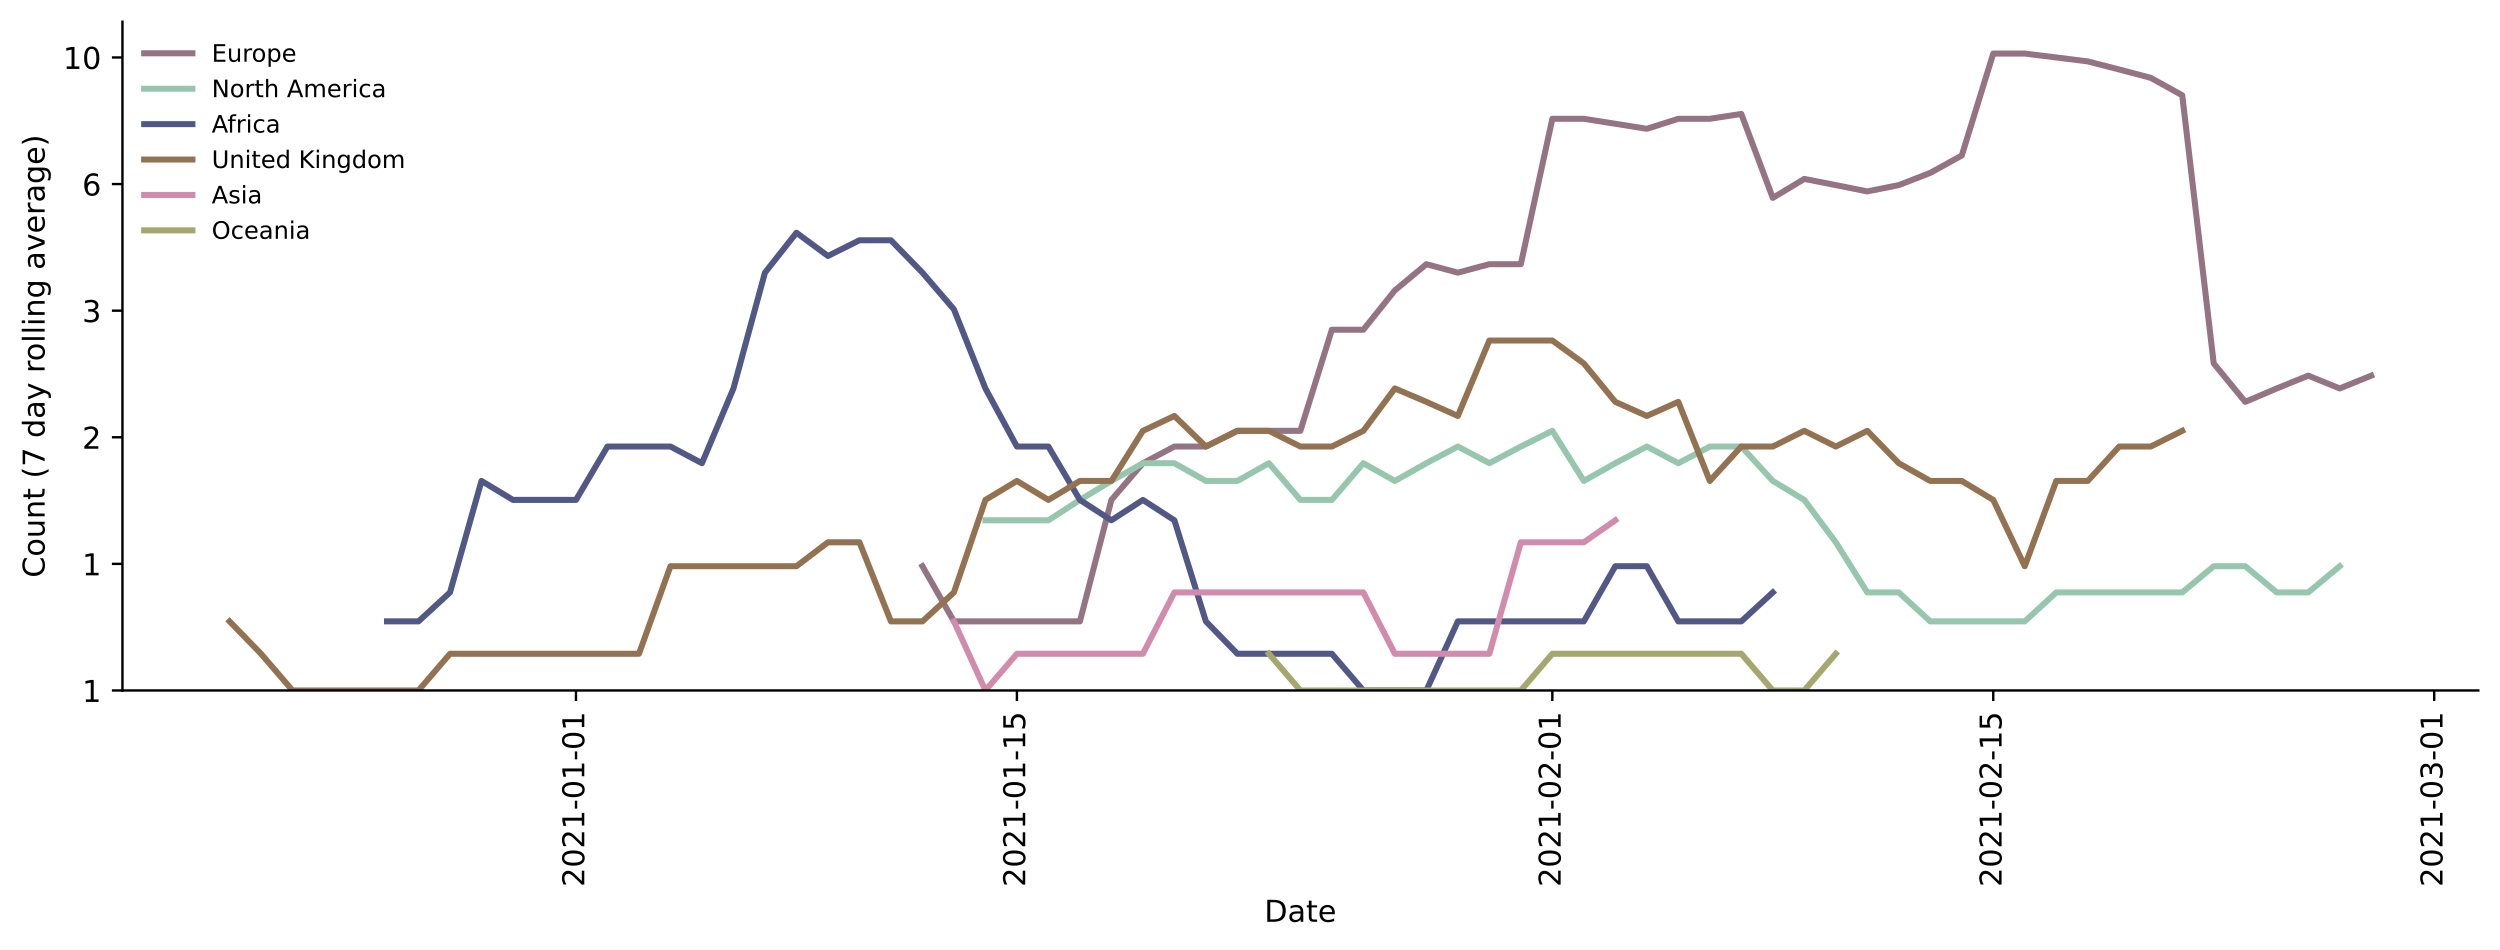
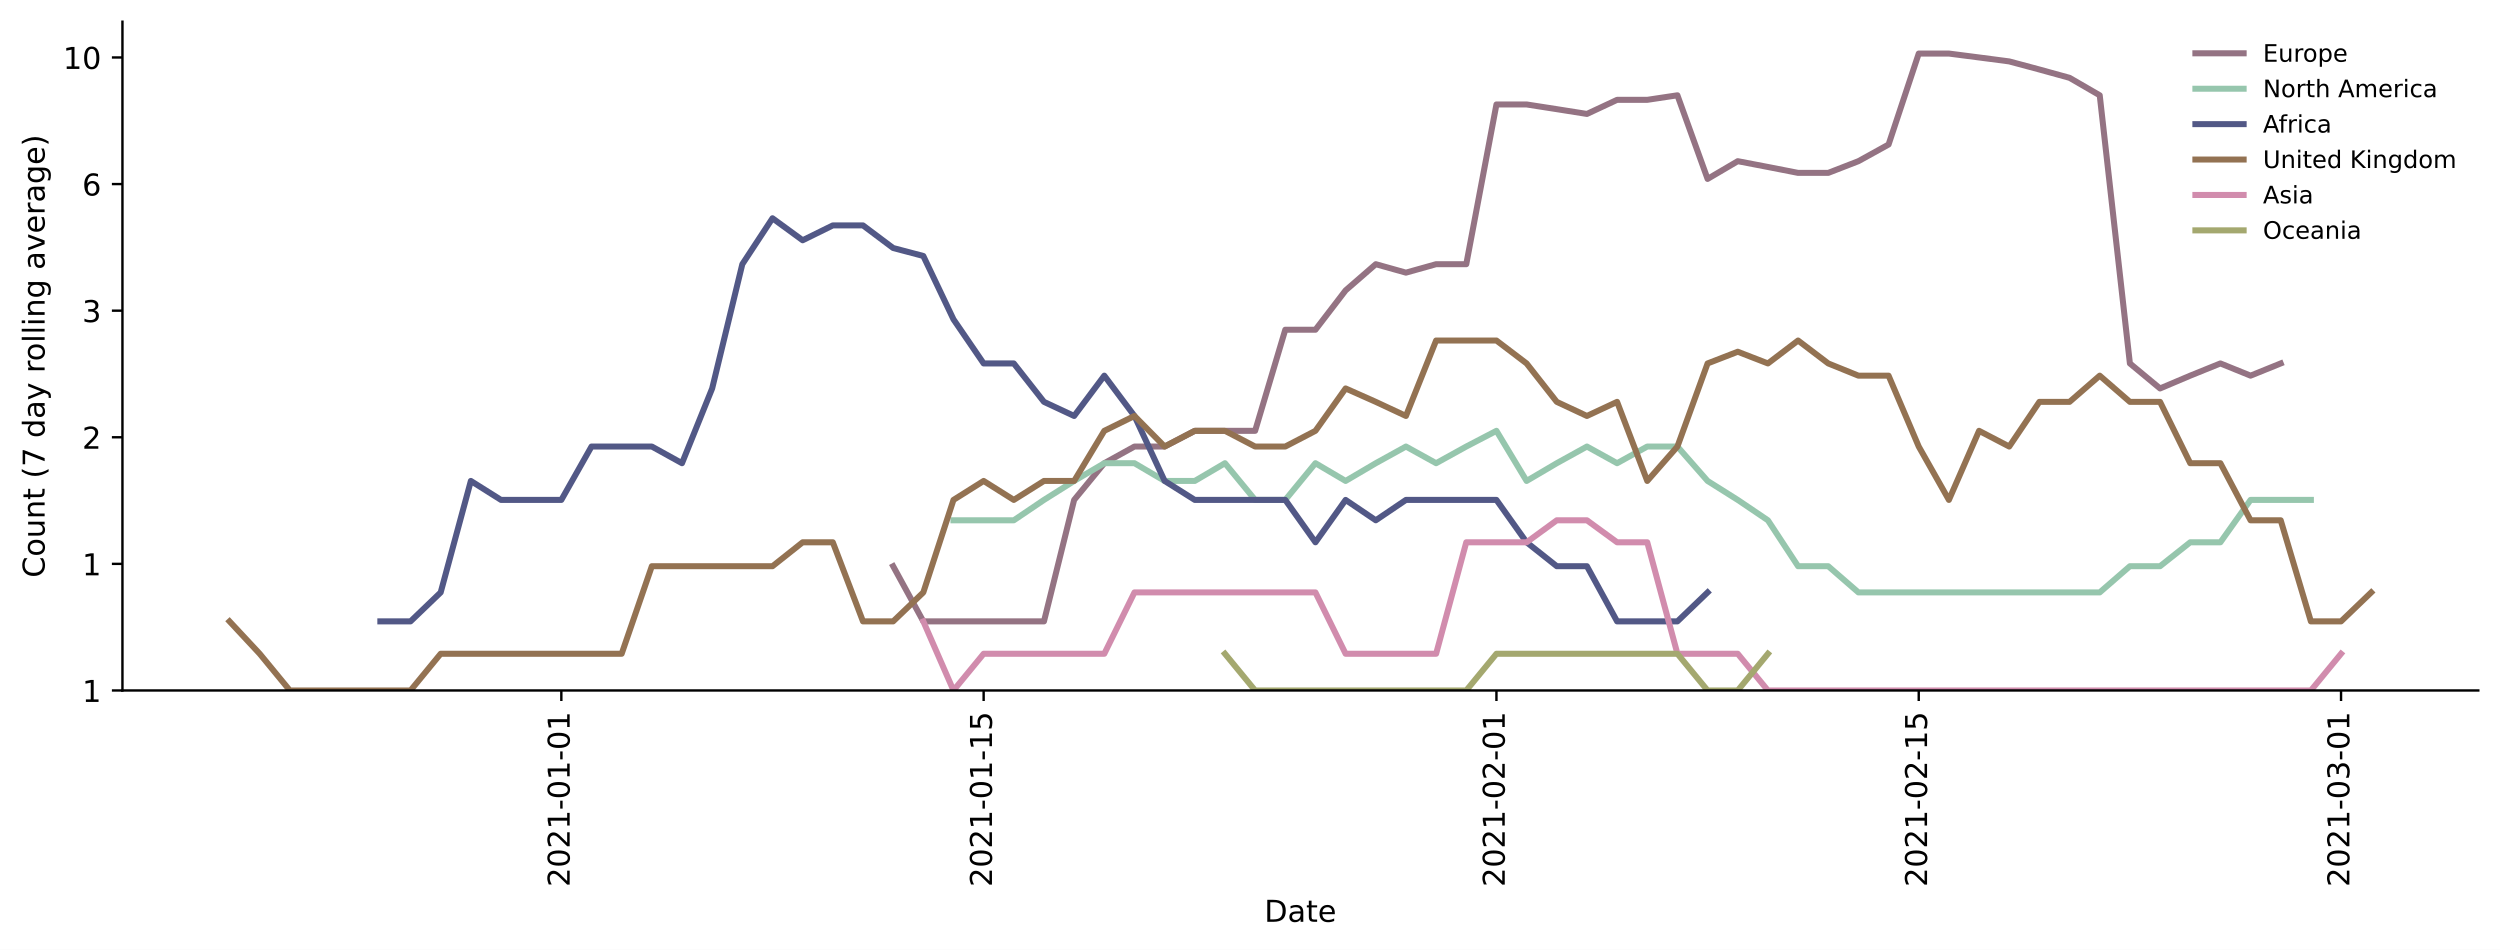
<svg xmlns="http://www.w3.org/2000/svg" xmlns:xlink="http://www.w3.org/1999/xlink" height="314.954pt" version="1.1" viewBox="0 0 829.003 314.954" width="829.003pt">
  <defs>
    <style type="text/css">*{stroke-linecap:butt;stroke-linejoin:round;}</style>
  </defs>
  <g id="figure_1">
    <g id="patch_1">
      <path d="M 0 314.954  L 829.003 314.954  L 829.003 0  L 0 0  z " style="fill:#ffffff;" />
    </g>
    <g id="axes_1">
      <g id="patch_2">
        <path d="M 40.603 228.96  L 821.803 228.96  L 821.803 7.2  L 40.603 7.2  z " style="fill:#ffffff;" />
      </g>
      <g id="matplotlib.axis_1">
        <g id="xtick_1">
          <g id="line2d_1">
            <defs>
-               <path d="M 0 0  L 0 3.5  " id="m8bdcfb100c" style="stroke:#000000;stroke-width:0.8;" />
-             </defs>
-             <g>
-               <use style="stroke:#000000;stroke-width:0.8;" x="190.995" xlink:href="#m8bdcfb100c" y="228.96" />
+               <path d="M 0 0  L 0 3.5  " id="ma91d621250" style="stroke:#000000;stroke-width:0.8;" />
+             </defs>
+             <g>
+               <use style="stroke:#000000;stroke-width:0.8;" x="186.14" xlink:href="#ma91d621250" y="228.96" />
            </g>
          </g>
          <g id="text_1">
-             <g transform="translate(193.7539 294.0756)rotate(-90)scale(0.1 -0.1)">
+             <g transform="translate(188.8998 294.0756)rotate(-90)scale(0.1 -0.1)">
              <defs>
                <path d="M 19.188 8.297  L 53.609 8.297  L 53.609 0  L 7.328 0  L 7.328 8.297  Q 12.938 14.109 22.625 23.891  Q 32.328 33.688 34.812 36.531  Q 39.547 41.844 41.422 45.531  Q 43.312 49.219 43.312 52.781  Q 43.312 58.594 39.234 62.25  Q 35.156 65.922 28.609 65.922  Q 23.969 65.922 18.812 64.312  Q 13.672 62.703 7.812 59.422  L 7.812 69.391  Q 13.766 71.781 18.938 73  Q 24.125 74.219 28.422 74.219  Q 39.75 74.219 46.484 68.547  Q 53.219 62.891 53.219 53.422  Q 53.219 48.922 51.531 44.891  Q 49.859 40.875 45.406 35.406  Q 44.188 33.984 37.641 27.219  Q 31.109 20.453 19.188 8.297  z " id="DejaVuSans-50" />
                <path d="M 31.781 66.406  Q 24.172 66.406 20.328 58.906  Q 16.5 51.422 16.5 36.375  Q 16.5 21.391 20.328 13.891  Q 24.172 6.391 31.781 6.391  Q 39.453 6.391 43.281 13.891  Q 47.125 21.391 47.125 36.375  Q 47.125 51.422 43.281 58.906  Q 39.453 66.406 31.781 66.406  z M 31.781 74.219  Q 44.047 74.219 50.516 64.516  Q 56.984 54.828 56.984 36.375  Q 56.984 17.969 50.516 8.266  Q 44.047 -1.422 31.781 -1.422  Q 19.531 -1.422 13.062 8.266  Q 6.594 17.969 6.594 36.375  Q 6.594 54.828 13.062 64.516  Q 19.531 74.219 31.781 74.219  z " id="DejaVuSans-48" />
                <path d="M 12.406 8.297  L 28.516 8.297  L 28.516 63.922  L 10.984 60.406  L 10.984 69.391  L 28.422 72.906  L 38.281 72.906  L 38.281 8.297  L 54.391 8.297  L 54.391 0  L 12.406 0  z " id="DejaVuSans-49" />
                <path d="M 4.891 31.391  L 31.203 31.391  L 31.203 23.391  L 4.891 23.391  z " id="DejaVuSans-45" />
              </defs>
              <use xlink:href="#DejaVuSans-50" />
              <use x="63.623" xlink:href="#DejaVuSans-48" />
              <use x="127.246" xlink:href="#DejaVuSans-50" />
              <use x="190.869" xlink:href="#DejaVuSans-49" />
              <use x="254.492" xlink:href="#DejaVuSans-45" />
              <use x="290.576" xlink:href="#DejaVuSans-48" />
              <use x="354.199" xlink:href="#DejaVuSans-49" />
              <use x="417.822" xlink:href="#DejaVuSans-45" />
              <use x="453.906" xlink:href="#DejaVuSans-48" />
              <use x="517.529" xlink:href="#DejaVuSans-49" />
            </g>
          </g>
        </g>
        <g id="xtick_2">
          <g id="line2d_2">
            <g>
-               <use style="stroke:#000000;stroke-width:0.8;" x="337.208" xlink:href="#m8bdcfb100c" y="228.96" />
+               <use style="stroke:#000000;stroke-width:0.8;" x="326.176" xlink:href="#ma91d621250" y="228.96" />
            </g>
          </g>
          <g id="text_2">
-             <g transform="translate(339.9678 294.0756)rotate(-90)scale(0.1 -0.1)">
+             <g transform="translate(328.9356 294.0756)rotate(-90)scale(0.1 -0.1)">
              <defs>
                <path d="M 10.797 72.906  L 49.516 72.906  L 49.516 64.594  L 19.828 64.594  L 19.828 46.734  Q 21.969 47.469 24.109 47.828  Q 26.266 48.188 28.422 48.188  Q 40.625 48.188 47.75 41.5  Q 54.891 34.812 54.891 23.391  Q 54.891 11.625 47.562 5.094  Q 40.234 -1.422 26.906 -1.422  Q 22.312 -1.422 17.547 -0.641  Q 12.797 0.141 7.719 1.703  L 7.719 11.625  Q 12.109 9.234 16.797 8.062  Q 21.484 6.891 26.703 6.891  Q 35.156 6.891 40.078 11.328  Q 45.016 15.766 45.016 23.391  Q 45.016 31 40.078 35.438  Q 35.156 39.891 26.703 39.891  Q 22.75 39.891 18.812 39.016  Q 14.891 38.141 10.797 36.281  z " id="DejaVuSans-53" />
              </defs>
              <use xlink:href="#DejaVuSans-50" />
              <use x="63.623" xlink:href="#DejaVuSans-48" />
              <use x="127.246" xlink:href="#DejaVuSans-50" />
              <use x="190.869" xlink:href="#DejaVuSans-49" />
              <use x="254.492" xlink:href="#DejaVuSans-45" />
              <use x="290.576" xlink:href="#DejaVuSans-48" />
              <use x="354.199" xlink:href="#DejaVuSans-49" />
              <use x="417.822" xlink:href="#DejaVuSans-45" />
              <use x="453.906" xlink:href="#DejaVuSans-49" />
              <use x="517.529" xlink:href="#DejaVuSans-53" />
            </g>
          </g>
        </g>
        <g id="xtick_3">
          <g id="line2d_3">
            <g>
-               <use style="stroke:#000000;stroke-width:0.8;" x="514.754" xlink:href="#m8bdcfb100c" y="228.96" />
+               <use style="stroke:#000000;stroke-width:0.8;" x="496.22" xlink:href="#ma91d621250" y="228.96" />
            </g>
          </g>
          <g id="text_3">
-             <g transform="translate(517.5133 294.0756)rotate(-90)scale(0.1 -0.1)">
+             <g transform="translate(498.9791 294.0756)rotate(-90)scale(0.1 -0.1)">
              <use xlink:href="#DejaVuSans-50" />
              <use x="63.623" xlink:href="#DejaVuSans-48" />
              <use x="127.246" xlink:href="#DejaVuSans-50" />
              <use x="190.869" xlink:href="#DejaVuSans-49" />
              <use x="254.492" xlink:href="#DejaVuSans-45" />
              <use x="290.576" xlink:href="#DejaVuSans-48" />
              <use x="354.199" xlink:href="#DejaVuSans-50" />
              <use x="417.822" xlink:href="#DejaVuSans-45" />
              <use x="453.906" xlink:href="#DejaVuSans-48" />
              <use x="517.529" xlink:href="#DejaVuSans-49" />
            </g>
          </g>
        </g>
        <g id="xtick_4">
          <g id="line2d_4">
            <g>
-               <use style="stroke:#000000;stroke-width:0.8;" x="660.968" xlink:href="#m8bdcfb100c" y="228.96" />
+               <use style="stroke:#000000;stroke-width:0.8;" x="636.256" xlink:href="#ma91d621250" y="228.96" />
            </g>
          </g>
          <g id="text_4">
-             <g transform="translate(663.7272 294.0756)rotate(-90)scale(0.1 -0.1)">
+             <g transform="translate(639.015 294.0756)rotate(-90)scale(0.1 -0.1)">
              <use xlink:href="#DejaVuSans-50" />
              <use x="63.623" xlink:href="#DejaVuSans-48" />
              <use x="127.246" xlink:href="#DejaVuSans-50" />
              <use x="190.869" xlink:href="#DejaVuSans-49" />
              <use x="254.492" xlink:href="#DejaVuSans-45" />
              <use x="290.576" xlink:href="#DejaVuSans-48" />
              <use x="354.199" xlink:href="#DejaVuSans-50" />
              <use x="417.822" xlink:href="#DejaVuSans-45" />
              <use x="453.906" xlink:href="#DejaVuSans-49" />
              <use x="517.529" xlink:href="#DejaVuSans-53" />
            </g>
          </g>
        </g>
        <g id="xtick_5">
          <g id="line2d_5">
            <g>
-               <use style="stroke:#000000;stroke-width:0.8;" x="807.182" xlink:href="#m8bdcfb100c" y="228.96" />
+               <use style="stroke:#000000;stroke-width:0.8;" x="776.291" xlink:href="#ma91d621250" y="228.96" />
            </g>
          </g>
          <g id="text_5">
-             <g transform="translate(809.9411 294.0756)rotate(-90)scale(0.1 -0.1)">
+             <g transform="translate(779.0508 294.0756)rotate(-90)scale(0.1 -0.1)">
              <defs>
                <path d="M 40.578 39.312  Q 47.656 37.797 51.625 33  Q 55.609 28.219 55.609 21.188  Q 55.609 10.406 48.188 4.484  Q 40.766 -1.422 27.094 -1.422  Q 22.516 -1.422 17.656 -0.516  Q 12.797 0.391 7.625 2.203  L 7.625 11.719  Q 11.719 9.328 16.594 8.109  Q 21.484 6.891 26.812 6.891  Q 36.078 6.891 40.938 10.547  Q 45.797 14.203 45.797 21.188  Q 45.797 27.641 41.281 31.266  Q 36.766 34.906 28.719 34.906  L 20.219 34.906  L 20.219 43.016  L 29.109 43.016  Q 36.375 43.016 40.234 45.922  Q 44.094 48.828 44.094 54.297  Q 44.094 59.906 40.109 62.906  Q 36.141 65.922 28.719 65.922  Q 24.656 65.922 20.016 65.031  Q 15.375 64.156 9.812 62.312  L 9.812 71.094  Q 15.438 72.656 20.344 73.438  Q 25.25 74.219 29.594 74.219  Q 40.828 74.219 47.359 69.109  Q 53.906 64.016 53.906 55.328  Q 53.906 49.266 50.438 45.094  Q 46.969 40.922 40.578 39.312  z " id="DejaVuSans-51" />
              </defs>
              <use xlink:href="#DejaVuSans-50" />
              <use x="63.623" xlink:href="#DejaVuSans-48" />
              <use x="127.246" xlink:href="#DejaVuSans-50" />
              <use x="190.869" xlink:href="#DejaVuSans-49" />
              <use x="254.492" xlink:href="#DejaVuSans-45" />
              <use x="290.576" xlink:href="#DejaVuSans-48" />
              <use x="354.199" xlink:href="#DejaVuSans-51" />
              <use x="417.822" xlink:href="#DejaVuSans-45" />
              <use x="453.906" xlink:href="#DejaVuSans-48" />
              <use x="517.529" xlink:href="#DejaVuSans-49" />
            </g>
          </g>
        </g>
        <g id="text_6">
          <g transform="translate(419.2523 305.6741)scale(0.1 -0.1)">
            <defs>
              <path d="M 19.672 64.797  L 19.672 8.109  L 31.594 8.109  Q 46.688 8.109 53.688 14.938  Q 60.688 21.781 60.688 36.531  Q 60.688 51.172 53.688 57.984  Q 46.688 64.797 31.594 64.797  z M 9.812 72.906  L 30.078 72.906  Q 51.266 72.906 61.172 64.094  Q 71.094 55.281 71.094 36.531  Q 71.094 17.672 61.125 8.828  Q 51.172 0 30.078 0  L 9.812 0  z " id="DejaVuSans-68" />
              <path d="M 34.281 27.484  Q 23.391 27.484 19.188 25  Q 14.984 22.516 14.984 16.5  Q 14.984 11.719 18.141 8.906  Q 21.297 6.109 26.703 6.109  Q 34.188 6.109 38.703 11.406  Q 43.219 16.703 43.219 25.484  L 43.219 27.484  z M 52.203 31.203  L 52.203 0  L 43.219 0  L 43.219 8.297  Q 40.141 3.328 35.547 0.953  Q 30.953 -1.422 24.312 -1.422  Q 15.922 -1.422 10.953 3.297  Q 6 8.016 6 15.922  Q 6 25.141 12.172 29.828  Q 18.359 34.516 30.609 34.516  L 43.219 34.516  L 43.219 35.406  Q 43.219 41.609 39.141 45  Q 35.062 48.391 27.688 48.391  Q 23 48.391 18.547 47.266  Q 14.109 46.141 10.016 43.891  L 10.016 52.203  Q 14.938 54.109 19.578 55.047  Q 24.219 56 28.609 56  Q 40.484 56 46.344 49.844  Q 52.203 43.703 52.203 31.203  z " id="DejaVuSans-97" />
              <path d="M 18.312 70.219  L 18.312 54.688  L 36.812 54.688  L 36.812 47.703  L 18.312 47.703  L 18.312 18.016  Q 18.312 11.328 20.141 9.422  Q 21.969 7.516 27.594 7.516  L 36.812 7.516  L 36.812 0  L 27.594 0  Q 17.188 0 13.234 3.875  Q 9.281 7.766 9.281 18.016  L 9.281 47.703  L 2.688 47.703  L 2.688 54.688  L 9.281 54.688  L 9.281 70.219  z " id="DejaVuSans-116" />
              <path d="M 56.203 29.594  L 56.203 25.203  L 14.891 25.203  Q 15.484 15.922 20.484 11.062  Q 25.484 6.203 34.422 6.203  Q 39.594 6.203 44.453 7.469  Q 49.312 8.734 54.109 11.281  L 54.109 2.781  Q 49.266 0.734 44.188 -0.344  Q 39.109 -1.422 33.891 -1.422  Q 20.797 -1.422 13.156 6.188  Q 5.516 13.812 5.516 26.812  Q 5.516 40.234 12.766 48.109  Q 20.016 56 32.328 56  Q 43.359 56 49.781 48.891  Q 56.203 41.797 56.203 29.594  z M 47.219 32.234  Q 47.125 39.594 43.094 43.984  Q 39.062 48.391 32.422 48.391  Q 24.906 48.391 20.391 44.141  Q 15.875 39.891 15.188 32.172  z " id="DejaVuSans-101" />
            </defs>
            <use xlink:href="#DejaVuSans-68" />
            <use x="77.002" xlink:href="#DejaVuSans-97" />
            <use x="138.281" xlink:href="#DejaVuSans-116" />
            <use x="177.49" xlink:href="#DejaVuSans-101" />
          </g>
        </g>
      </g>
      <g id="matplotlib.axis_2">
        <g id="ytick_1">
          <g id="line2d_6">
            <defs>
-               <path d="M 0 0  L -3.5 0  " id="mcd209e757a" style="stroke:#000000;stroke-width:0.8;" />
-             </defs>
-             <g>
-               <use style="stroke:#000000;stroke-width:0.8;" x="40.603" xlink:href="#mcd209e757a" y="228.96" />
+               <path d="M 0 0  L -3.5 0  " id="m41fba91790" style="stroke:#000000;stroke-width:0.8;" />
+             </defs>
+             <g>
+               <use style="stroke:#000000;stroke-width:0.8;" x="40.603" xlink:href="#m41fba91790" y="228.96" />
            </g>
          </g>
          <g id="text_7">
            <g transform="translate(27.24063 232.7592)scale(0.1 -0.1)">
              <use xlink:href="#DejaVuSans-49" />
            </g>
          </g>
        </g>
        <g id="ytick_2">
          <g id="line2d_7">
            <g>
-               <use style="stroke:#000000;stroke-width:0.8;" x="40.603" xlink:href="#mcd209e757a" y="186.979" />
+               <use style="stroke:#000000;stroke-width:0.8;" x="40.603" xlink:href="#m41fba91790" y="186.979" />
            </g>
          </g>
          <g id="text_8">
            <g transform="translate(27.24063 190.7778)scale(0.1 -0.1)">
              <use xlink:href="#DejaVuSans-49" />
            </g>
          </g>
        </g>
        <g id="ytick_3">
          <g id="line2d_8">
            <g>
-               <use style="stroke:#000000;stroke-width:0.8;" x="40.603" xlink:href="#mcd209e757a" y="144.997" />
+               <use style="stroke:#000000;stroke-width:0.8;" x="40.603" xlink:href="#m41fba91790" y="144.997" />
            </g>
          </g>
          <g id="text_9">
            <g transform="translate(27.24063 148.7965)scale(0.1 -0.1)">
              <use xlink:href="#DejaVuSans-50" />
            </g>
          </g>
        </g>
        <g id="ytick_4">
          <g id="line2d_9">
            <g>
-               <use style="stroke:#000000;stroke-width:0.8;" x="40.603" xlink:href="#mcd209e757a" y="103.016" />
+               <use style="stroke:#000000;stroke-width:0.8;" x="40.603" xlink:href="#m41fba91790" y="103.016" />
            </g>
          </g>
          <g id="text_10">
            <g transform="translate(27.24063 106.8151)scale(0.1 -0.1)">
              <use xlink:href="#DejaVuSans-51" />
            </g>
          </g>
        </g>
        <g id="ytick_5">
          <g id="line2d_10">
            <g>
-               <use style="stroke:#000000;stroke-width:0.8;" x="40.603" xlink:href="#mcd209e757a" y="61.034" />
+               <use style="stroke:#000000;stroke-width:0.8;" x="40.603" xlink:href="#m41fba91790" y="61.034" />
            </g>
          </g>
          <g id="text_11">
            <g transform="translate(27.24063 64.83369)scale(0.1 -0.1)">
              <defs>
                <path d="M 33.016 40.375  Q 26.375 40.375 22.484 35.828  Q 18.609 31.297 18.609 23.391  Q 18.609 15.531 22.484 10.953  Q 26.375 6.391 33.016 6.391  Q 39.656 6.391 43.531 10.953  Q 47.406 15.531 47.406 23.391  Q 47.406 31.297 43.531 35.828  Q 39.656 40.375 33.016 40.375  z M 52.594 71.297  L 52.594 62.312  Q 48.875 64.062 45.094 64.984  Q 41.312 65.922 37.594 65.922  Q 27.828 65.922 22.672 59.328  Q 17.531 52.734 16.797 39.406  Q 19.672 43.656 24.016 45.922  Q 28.375 48.188 33.594 48.188  Q 44.578 48.188 50.953 41.516  Q 57.328 34.859 57.328 23.391  Q 57.328 12.156 50.688 5.359  Q 44.047 -1.422 33.016 -1.422  Q 20.359 -1.422 13.672 8.266  Q 6.984 17.969 6.984 36.375  Q 6.984 53.656 15.188 63.938  Q 23.391 74.219 37.203 74.219  Q 40.922 74.219 44.703 73.484  Q 48.484 72.75 52.594 71.297  z " id="DejaVuSans-54" />
              </defs>
              <use xlink:href="#DejaVuSans-54" />
            </g>
          </g>
        </g>
        <g id="ytick_6">
          <g id="line2d_11">
            <g>
-               <use style="stroke:#000000;stroke-width:0.8;" x="40.603" xlink:href="#mcd209e757a" y="19.053" />
+               <use style="stroke:#000000;stroke-width:0.8;" x="40.603" xlink:href="#m41fba91790" y="19.053" />
            </g>
          </g>
          <g id="text_12">
            <g transform="translate(20.87813 22.85231)scale(0.1 -0.1)">
              <use xlink:href="#DejaVuSans-49" />
              <use x="63.623" xlink:href="#DejaVuSans-48" />
            </g>
          </g>
        </g>
        <g id="text_13">
          <g transform="translate(14.79844 191.548)rotate(-90)scale(0.1 -0.1)">
            <defs>
              <path d="M 64.406 67.281  L 64.406 56.891  Q 59.422 61.531 53.781 63.812  Q 48.141 66.109 41.797 66.109  Q 29.297 66.109 22.656 58.469  Q 16.016 50.828 16.016 36.375  Q 16.016 21.969 22.656 14.328  Q 29.297 6.688 41.797 6.688  Q 48.141 6.688 53.781 8.984  Q 59.422 11.281 64.406 15.922  L 64.406 5.609  Q 59.234 2.094 53.438 0.328  Q 47.656 -1.422 41.219 -1.422  Q 24.656 -1.422 15.125 8.703  Q 5.609 18.844 5.609 36.375  Q 5.609 53.953 15.125 64.078  Q 24.656 74.219 41.219 74.219  Q 47.75 74.219 53.531 72.484  Q 59.328 70.75 64.406 67.281  z " id="DejaVuSans-67" />
              <path d="M 30.609 48.391  Q 23.391 48.391 19.188 42.75  Q 14.984 37.109 14.984 27.297  Q 14.984 17.484 19.156 11.844  Q 23.344 6.203 30.609 6.203  Q 37.797 6.203 41.984 11.859  Q 46.188 17.531 46.188 27.297  Q 46.188 37.016 41.984 42.703  Q 37.797 48.391 30.609 48.391  z M 30.609 56  Q 42.328 56 49.016 48.375  Q 55.719 40.766 55.719 27.297  Q 55.719 13.875 49.016 6.219  Q 42.328 -1.422 30.609 -1.422  Q 18.844 -1.422 12.172 6.219  Q 5.516 13.875 5.516 27.297  Q 5.516 40.766 12.172 48.375  Q 18.844 56 30.609 56  z " id="DejaVuSans-111" />
              <path d="M 8.5 21.578  L 8.5 54.688  L 17.484 54.688  L 17.484 21.922  Q 17.484 14.156 20.5 10.266  Q 23.531 6.391 29.594 6.391  Q 36.859 6.391 41.078 11.031  Q 45.312 15.672 45.312 23.688  L 45.312 54.688  L 54.297 54.688  L 54.297 0  L 45.312 0  L 45.312 8.406  Q 42.047 3.422 37.719 1  Q 33.406 -1.422 27.688 -1.422  Q 18.266 -1.422 13.375 4.438  Q 8.5 10.297 8.5 21.578  z M 31.109 56  z " id="DejaVuSans-117" />
              <path d="M 54.891 33.016  L 54.891 0  L 45.906 0  L 45.906 32.719  Q 45.906 40.484 42.875 44.328  Q 39.844 48.188 33.797 48.188  Q 26.516 48.188 22.312 43.547  Q 18.109 38.922 18.109 30.906  L 18.109 0  L 9.078 0  L 9.078 54.688  L 18.109 54.688  L 18.109 46.188  Q 21.344 51.125 25.703 53.562  Q 30.078 56 35.797 56  Q 45.219 56 50.047 50.172  Q 54.891 44.344 54.891 33.016  z " id="DejaVuSans-110" />
              <path id="DejaVuSans-32" />
              <path d="M 31 75.875  Q 24.469 64.656 21.281 53.656  Q 18.109 42.672 18.109 31.391  Q 18.109 20.125 21.312 9.062  Q 24.516 -2 31 -13.188  L 23.188 -13.188  Q 15.875 -1.703 12.234 9.375  Q 8.594 20.453 8.594 31.391  Q 8.594 42.281 12.203 53.312  Q 15.828 64.359 23.188 75.875  z " id="DejaVuSans-40" />
              <path d="M 8.203 72.906  L 55.078 72.906  L 55.078 68.703  L 28.609 0  L 18.312 0  L 43.219 64.594  L 8.203 64.594  z " id="DejaVuSans-55" />
              <path d="M 45.406 46.391  L 45.406 75.984  L 54.391 75.984  L 54.391 0  L 45.406 0  L 45.406 8.203  Q 42.578 3.328 38.25 0.953  Q 33.938 -1.422 27.875 -1.422  Q 17.969 -1.422 11.734 6.484  Q 5.516 14.406 5.516 27.297  Q 5.516 40.188 11.734 48.094  Q 17.969 56 27.875 56  Q 33.938 56 38.25 53.625  Q 42.578 51.266 45.406 46.391  z M 14.797 27.297  Q 14.797 17.391 18.875 11.75  Q 22.953 6.109 30.078 6.109  Q 37.203 6.109 41.297 11.75  Q 45.406 17.391 45.406 27.297  Q 45.406 37.203 41.297 42.844  Q 37.203 48.484 30.078 48.484  Q 22.953 48.484 18.875 42.844  Q 14.797 37.203 14.797 27.297  z " id="DejaVuSans-100" />
              <path d="M 32.172 -5.078  Q 28.375 -14.844 24.75 -17.812  Q 21.141 -20.797 15.094 -20.797  L 7.906 -20.797  L 7.906 -13.281  L 13.188 -13.281  Q 16.891 -13.281 18.938 -11.516  Q 21 -9.766 23.484 -3.219  L 25.094 0.875  L 2.984 54.688  L 12.5 54.688  L 29.594 11.922  L 46.688 54.688  L 56.203 54.688  z " id="DejaVuSans-121" />
              <path d="M 41.109 46.297  Q 39.594 47.172 37.812 47.578  Q 36.031 48 33.891 48  Q 26.266 48 22.188 43.047  Q 18.109 38.094 18.109 28.812  L 18.109 0  L 9.078 0  L 9.078 54.688  L 18.109 54.688  L 18.109 46.188  Q 20.953 51.172 25.484 53.578  Q 30.031 56 36.531 56  Q 37.453 56 38.578 55.875  Q 39.703 55.766 41.062 55.516  z " id="DejaVuSans-114" />
              <path d="M 9.422 75.984  L 18.406 75.984  L 18.406 0  L 9.422 0  z " id="DejaVuSans-108" />
              <path d="M 9.422 54.688  L 18.406 54.688  L 18.406 0  L 9.422 0  z M 9.422 75.984  L 18.406 75.984  L 18.406 64.594  L 9.422 64.594  z " id="DejaVuSans-105" />
              <path d="M 45.406 27.984  Q 45.406 37.75 41.375 43.109  Q 37.359 48.484 30.078 48.484  Q 22.859 48.484 18.828 43.109  Q 14.797 37.75 14.797 27.984  Q 14.797 18.266 18.828 12.891  Q 22.859 7.516 30.078 7.516  Q 37.359 7.516 41.375 12.891  Q 45.406 18.266 45.406 27.984  z M 54.391 6.781  Q 54.391 -7.172 48.188 -13.984  Q 42 -20.797 29.203 -20.797  Q 24.469 -20.797 20.266 -20.094  Q 16.062 -19.391 12.109 -17.922  L 12.109 -9.188  Q 16.062 -11.328 19.922 -12.344  Q 23.781 -13.375 27.781 -13.375  Q 36.625 -13.375 41.016 -8.766  Q 45.406 -4.156 45.406 5.172  L 45.406 9.625  Q 42.625 4.781 38.281 2.391  Q 33.938 0 27.875 0  Q 17.828 0 11.672 7.656  Q 5.516 15.328 5.516 27.984  Q 5.516 40.672 11.672 48.328  Q 17.828 56 27.875 56  Q 33.938 56 38.281 53.609  Q 42.625 51.219 45.406 46.391  L 45.406 54.688  L 54.391 54.688  z " id="DejaVuSans-103" />
              <path d="M 2.984 54.688  L 12.5 54.688  L 29.594 8.797  L 46.688 54.688  L 56.203 54.688  L 35.688 0  L 23.484 0  z " id="DejaVuSans-118" />
              <path d="M 8.016 75.875  L 15.828 75.875  Q 23.141 64.359 26.781 53.312  Q 30.422 42.281 30.422 31.391  Q 30.422 20.453 26.781 9.375  Q 23.141 -1.703 15.828 -13.188  L 8.016 -13.188  Q 14.5 -2 17.703 9.062  Q 20.906 20.125 20.906 31.391  Q 20.906 42.672 17.703 53.656  Q 14.5 64.656 8.016 75.875  z " id="DejaVuSans-41" />
            </defs>
            <use xlink:href="#DejaVuSans-67" />
            <use x="69.824" xlink:href="#DejaVuSans-111" />
            <use x="131.006" xlink:href="#DejaVuSans-117" />
            <use x="194.385" xlink:href="#DejaVuSans-110" />
            <use x="257.764" xlink:href="#DejaVuSans-116" />
            <use x="296.973" xlink:href="#DejaVuSans-32" />
            <use x="328.76" xlink:href="#DejaVuSans-40" />
            <use x="367.773" xlink:href="#DejaVuSans-55" />
            <use x="431.396" xlink:href="#DejaVuSans-32" />
            <use x="463.184" xlink:href="#DejaVuSans-100" />
            <use x="526.66" xlink:href="#DejaVuSans-97" />
            <use x="587.939" xlink:href="#DejaVuSans-121" />
            <use x="647.119" xlink:href="#DejaVuSans-32" />
            <use x="678.906" xlink:href="#DejaVuSans-114" />
            <use x="717.77" xlink:href="#DejaVuSans-111" />
            <use x="778.951" xlink:href="#DejaVuSans-108" />
            <use x="806.734" xlink:href="#DejaVuSans-108" />
            <use x="834.518" xlink:href="#DejaVuSans-105" />
            <use x="862.301" xlink:href="#DejaVuSans-110" />
            <use x="925.68" xlink:href="#DejaVuSans-103" />
            <use x="989.156" xlink:href="#DejaVuSans-32" />
            <use x="1020.943" xlink:href="#DejaVuSans-97" />
            <use x="1082.223" xlink:href="#DejaVuSans-118" />
            <use x="1141.402" xlink:href="#DejaVuSans-101" />
            <use x="1202.926" xlink:href="#DejaVuSans-114" />
            <use x="1244.039" xlink:href="#DejaVuSans-97" />
            <use x="1305.318" xlink:href="#DejaVuSans-103" />
            <use x="1368.795" xlink:href="#DejaVuSans-101" />
            <use x="1430.318" xlink:href="#DejaVuSans-41" />
          </g>
        </g>
      </g>
      <g id="line2d_12">
-         <path clip-path="url(#pa7db5389d4)" d="M 305.877 187.756  L 316.321 206.05  L 326.765 206.05  L 337.208 206.05  L 347.652 206.05  L 358.096 206.05  L 368.54 165.772  L 378.984 153.599  L 389.428 148.072  L 399.872 148.072  L 410.315 142.862  L 420.759 142.862  L 431.203 142.862  L 441.647 109.339  L 452.091 109.339  L 462.535 96.294  L 472.979 87.605  L 483.422 90.411  L 493.866 87.605  L 504.31 87.605  L 514.754 39.395  L 525.198 39.395  L 535.642 41.038  L 546.085 42.71  L 556.529 39.395  L 566.973 39.395  L 577.417 37.782  L 587.861 65.621  L 598.305 59.331  L 608.749 61.38  L 619.192 63.476  L 629.636 61.38  L 640.08 57.328  L 650.524 51.568  L 660.968 17.76  L 671.412 17.76  L 681.856 19.053  L 692.299 20.365  L 702.743 23.046  L 713.187 25.809  L 723.631 31.599  L 734.075 120.516  L 744.519 133.257  L 754.962 128.809  L 765.406 124.568  L 775.85 128.809  L 786.294 124.568  " style="fill:none;stroke:#947383;stroke-linecap:square;stroke-width:2;" />
+         <path clip-path="url(#p8ea99af267)" d="M 296.169 187.756  L 306.171 206.05  L 316.174 206.05  L 326.176 206.05  L 336.179 206.05  L 346.181 206.05  L 356.184 165.772  L 366.186 153.599  L 376.189 148.072  L 386.192 148.072  L 396.194 142.862  L 406.197 142.862  L 416.199 142.862  L 426.202 109.339  L 436.204 109.339  L 446.207 96.294  L 456.21 87.605  L 466.212 90.411  L 476.215 87.605  L 486.217 87.605  L 496.22 34.638  L 506.222 34.638  L 516.225 36.196  L 526.227 37.782  L 536.23 33.106  L 546.233 33.106  L 556.235 31.599  L 566.238 59.331  L 576.24 53.448  L 586.243 55.367  L 596.245 57.328  L 606.248 57.328  L 616.25 53.448  L 626.253 47.921  L 636.256 17.76  L 646.258 17.76  L 656.261 19.053  L 666.263 20.365  L 676.266 23.046  L 686.268 25.809  L 696.271 31.599  L 706.274 120.516  L 716.276 128.809  L 726.279 124.568  L 736.281 120.516  L 746.284 124.568  L 756.286 120.516  " style="fill:none;stroke:#947383;stroke-linecap:square;stroke-width:2;" />
      </g>
      <g id="line2d_13">
-         <path clip-path="url(#pa7db5389d4)" d="M 326.765 172.528  L 337.208 172.528  L 347.652 172.528  L 358.096 165.772  L 368.54 159.482  L 378.984 153.599  L 389.428 153.599  L 399.872 159.482  L 410.315 159.482  L 420.759 153.599  L 431.203 165.772  L 441.647 165.772  L 452.091 153.599  L 462.535 159.482  L 472.979 153.599  L 483.422 148.072  L 493.866 153.599  L 504.31 148.072  L 514.754 142.862  L 525.198 159.482  L 535.642 153.599  L 546.085 148.072  L 556.529 153.599  L 566.973 148.072  L 577.417 148.072  L 587.861 159.482  L 598.305 165.772  L 608.749 179.824  L 619.192 196.445  L 629.636 196.445  L 640.08 206.05  L 650.524 206.05  L 660.968 206.05  L 671.412 206.05  L 681.856 196.445  L 692.299 196.445  L 702.743 196.445  L 713.187 196.445  L 723.631 196.445  L 734.075 187.756  L 744.519 187.756  L 754.962 196.445  L 765.406 196.445  L 775.85 187.756  " style="fill:none;stroke:#96c6ad;stroke-linecap:square;stroke-width:2;" />
+         <path clip-path="url(#p8ea99af267)" d="M 316.174 172.528  L 326.176 172.528  L 336.179 172.528  L 346.181 165.772  L 356.184 159.482  L 366.186 153.599  L 376.189 153.599  L 386.192 159.482  L 396.194 159.482  L 406.197 153.599  L 416.199 165.772  L 426.202 165.772  L 436.204 153.599  L 446.207 159.482  L 456.21 153.599  L 466.212 148.072  L 476.215 153.599  L 486.217 148.072  L 496.22 142.862  L 506.222 159.482  L 516.225 153.599  L 526.227 148.072  L 536.23 153.599  L 546.233 148.072  L 556.235 148.072  L 566.238 159.482  L 576.24 165.772  L 586.243 172.528  L 596.245 187.756  L 606.248 187.756  L 616.25 196.445  L 626.253 196.445  L 636.256 196.445  L 646.258 196.445  L 656.261 196.445  L 666.263 196.445  L 676.266 196.445  L 686.268 196.445  L 696.271 196.445  L 706.274 187.756  L 716.276 187.756  L 726.279 179.824  L 736.281 179.824  L 746.284 165.772  L 756.286 165.772  L 766.289 165.772  " style="fill:none;stroke:#96c6ad;stroke-linecap:square;stroke-width:2;" />
      </g>
      <g id="line2d_14">
-         <path clip-path="url(#pa7db5389d4)" d="M 128.331 206.05  L 138.775 206.05  L 149.219 196.445  L 159.663 159.482  L 170.107 165.772  L 180.551 165.772  L 190.995 165.772  L 201.438 148.072  L 211.882 148.072  L 222.326 148.072  L 232.77 153.599  L 243.214 128.809  L 253.658 90.411  L 264.102 77.176  L 274.545 84.884  L 284.989 79.673  L 295.433 79.673  L 305.877 90.411  L 316.321 102.583  L 326.765 128.809  L 337.208 148.072  L 347.652 148.072  L 358.096 165.772  L 368.54 172.528  L 378.984 165.772  L 389.428 172.528  L 399.872 206.05  L 410.315 216.787  L 420.759 216.787  L 431.203 216.787  L 441.647 216.787  L 452.091 228.96  L 462.535 228.96  L 472.979 228.96  L 483.422 206.05  L 493.866 206.05  L 504.31 206.05  L 514.754 206.05  L 525.198 206.05  L 535.642 187.756  L 546.085 187.756  L 556.529 206.05  L 566.973 206.05  L 577.417 206.05  L 587.861 196.445  " style="fill:none;stroke:#525886;stroke-linecap:square;stroke-width:2;" />
+         <path clip-path="url(#p8ea99af267)" d="M 126.125 206.05  L 136.128 206.05  L 146.13 196.445  L 156.133 159.482  L 166.135 165.772  L 176.138 165.772  L 186.14 165.772  L 196.143 148.072  L 206.146 148.072  L 216.148 148.072  L 226.151 153.599  L 236.153 128.809  L 246.156 87.605  L 256.158 72.376  L 266.161 79.673  L 276.163 74.744  L 286.166 74.744  L 296.169 82.241  L 306.171 84.884  L 316.174 105.899  L 326.176 120.516  L 336.179 120.516  L 346.181 133.257  L 356.184 137.933  L 366.186 124.568  L 376.189 137.933  L 386.192 159.482  L 396.194 165.772  L 406.197 165.772  L 416.199 165.772  L 426.202 165.772  L 436.204 179.824  L 446.207 165.772  L 456.21 172.528  L 466.212 165.772  L 476.215 165.772  L 486.217 165.772  L 496.22 165.772  L 506.222 179.824  L 516.225 187.756  L 526.227 187.756  L 536.23 206.05  L 546.233 206.05  L 556.235 206.05  L 566.238 196.445  " style="fill:none;stroke:#525886;stroke-linecap:square;stroke-width:2;" />
      </g>
      <g id="line2d_15">
-         <path clip-path="url(#pa7db5389d4)" d="M 76.112 206.05  L 86.556 216.787  L 97 228.96  L 107.444 228.96  L 117.888 228.96  L 128.331 228.96  L 138.775 228.96  L 149.219 216.787  L 159.663 216.787  L 170.107 216.787  L 180.551 216.787  L 190.995 216.787  L 201.438 216.787  L 211.882 216.787  L 222.326 187.756  L 232.77 187.756  L 243.214 187.756  L 253.658 187.756  L 264.102 187.756  L 274.545 179.824  L 284.989 179.824  L 295.433 206.05  L 305.877 206.05  L 316.321 196.445  L 326.765 165.772  L 337.208 159.482  L 347.652 165.772  L 358.096 159.482  L 368.54 159.482  L 378.984 142.862  L 389.428 137.933  L 399.872 148.072  L 410.315 142.862  L 420.759 142.862  L 431.203 148.072  L 441.647 148.072  L 452.091 142.862  L 462.535 128.809  L 472.979 133.257  L 483.422 137.933  L 493.866 112.915  L 504.31 112.915  L 514.754 112.915  L 525.198 120.516  L 535.642 133.257  L 546.085 137.933  L 556.529 133.257  L 566.973 159.482  L 577.417 148.072  L 587.861 148.072  L 598.305 142.862  L 608.749 148.072  L 619.192 142.862  L 629.636 153.599  L 640.08 159.482  L 650.524 159.482  L 660.968 165.772  L 671.412 187.756  L 681.856 159.482  L 692.299 159.482  L 702.743 148.072  L 713.187 148.072  L 723.631 142.862  " style="fill:none;stroke:#937252;stroke-linecap:square;stroke-width:2;" />
+         <path clip-path="url(#p8ea99af267)" d="M 76.112 206.05  L 86.115 216.787  L 96.117 228.96  L 106.12 228.96  L 116.122 228.96  L 126.125 228.96  L 136.128 228.96  L 146.13 216.787  L 156.133 216.787  L 166.135 216.787  L 176.138 216.787  L 186.14 216.787  L 196.143 216.787  L 206.146 216.787  L 216.148 187.756  L 226.151 187.756  L 236.153 187.756  L 246.156 187.756  L 256.158 187.756  L 266.161 179.824  L 276.163 179.824  L 286.166 206.05  L 296.169 206.05  L 306.171 196.445  L 316.174 165.772  L 326.176 159.482  L 336.179 165.772  L 346.181 159.482  L 356.184 159.482  L 366.186 142.862  L 376.189 137.933  L 386.192 148.072  L 396.194 142.862  L 406.197 142.862  L 416.199 148.072  L 426.202 148.072  L 436.204 142.862  L 446.207 128.809  L 456.21 133.257  L 466.212 137.933  L 476.215 112.915  L 486.217 112.915  L 496.22 112.915  L 506.222 120.516  L 516.225 133.257  L 526.227 137.933  L 536.23 133.257  L 546.233 159.482  L 556.235 148.072  L 566.238 120.516  L 576.24 116.636  L 586.243 120.516  L 596.245 112.915  L 606.248 120.516  L 616.25 124.568  L 626.253 124.568  L 636.256 148.072  L 646.258 165.772  L 656.261 142.862  L 666.263 148.072  L 676.266 133.257  L 686.268 133.257  L 696.271 124.568  L 706.274 133.257  L 716.276 133.257  L 726.279 153.599  L 736.281 153.599  L 746.284 172.528  L 756.286 172.528  L 766.289 206.05  L 776.291 206.05  L 786.294 196.445  " style="fill:none;stroke:#937252;stroke-linecap:square;stroke-width:2;" />
      </g>
      <g id="line2d_16">
-         <path clip-path="url(#pa7db5389d4)" d="M 316.321 206.05  L 326.765 228.96  L 337.208 216.787  L 347.652 216.787  L 358.096 216.787  L 368.54 216.787  L 378.984 216.787  L 389.428 196.445  L 399.872 196.445  L 410.315 196.445  L 420.759 196.445  L 431.203 196.445  L 441.647 196.445  L 452.091 196.445  L 462.535 216.787  L 472.979 216.787  L 483.422 216.787  L 493.866 216.787  L 504.31 179.824  L 514.754 179.824  L 525.198 179.824  L 535.642 172.528  " style="fill:none;stroke:#d18cad;stroke-linecap:square;stroke-width:2;" />
+         <path clip-path="url(#p8ea99af267)" d="M 306.171 206.05  L 316.174 228.96  L 326.176 216.787  L 336.179 216.787  L 346.181 216.787  L 356.184 216.787  L 366.186 216.787  L 376.189 196.445  L 386.192 196.445  L 396.194 196.445  L 406.197 196.445  L 416.199 196.445  L 426.202 196.445  L 436.204 196.445  L 446.207 216.787  L 456.21 216.787  L 466.212 216.787  L 476.215 216.787  L 486.217 179.824  L 496.22 179.824  L 506.222 179.824  L 516.225 172.528  L 526.227 172.528  L 536.23 179.824  L 546.233 179.824  L 556.235 216.787  L 566.238 216.787  L 576.24 216.787  L 586.243 228.96  L 596.245 228.96  L 606.248 228.96  L 616.25 228.96  L 626.253 228.96  L 636.256 228.96  L 646.258 228.96  L 656.261 228.96  L 666.263 228.96  L 676.266 228.96  L 686.268 228.96  L 696.271 228.96  L 706.274 228.96  L 716.276 228.96  L 726.279 228.96  L 736.281 228.96  L 746.284 228.96  L 756.286 228.96  L 766.289 228.96  L 776.291 216.787  " style="fill:none;stroke:#d18cad;stroke-linecap:square;stroke-width:2;" />
      </g>
      <g id="line2d_17">
-         <path clip-path="url(#pa7db5389d4)" d="M 420.759 216.787  L 431.203 228.96  L 441.647 228.96  L 452.091 228.96  L 462.535 228.96  L 472.979 228.96  L 483.422 228.96  L 493.866 228.96  L 504.31 228.96  L 514.754 216.787  L 525.198 216.787  L 535.642 216.787  L 546.085 216.787  L 556.529 216.787  L 566.973 216.787  L 577.417 216.787  L 587.861 228.96  L 598.305 228.96  L 608.749 216.787  " style="fill:none;stroke:#a4a86f;stroke-linecap:square;stroke-width:2;" />
+         <path clip-path="url(#p8ea99af267)" d="M 406.197 216.787  L 416.199 228.96  L 426.202 228.96  L 436.204 228.96  L 446.207 228.96  L 456.21 228.96  L 466.212 228.96  L 476.215 228.96  L 486.217 228.96  L 496.22 216.787  L 506.222 216.787  L 516.225 216.787  L 526.227 216.787  L 536.23 216.787  L 546.233 216.787  L 556.235 216.787  L 566.238 228.96  L 576.24 228.96  L 586.243 216.787  " style="fill:none;stroke:#a4a86f;stroke-linecap:square;stroke-width:2;" />
      </g>
      <g id="patch_3">
        <path d="M 40.603 228.96  L 40.603 7.2  " style="fill:none;stroke:#000000;stroke-linecap:square;stroke-linejoin:miter;stroke-width:0.8;" />
      </g>
      <g id="patch_4">
        <path d="M 40.603 228.96  L 821.803 228.96  " style="fill:none;stroke:#000000;stroke-linecap:square;stroke-linejoin:miter;stroke-width:0.8;" />
      </g>
      <g id="legend_1">
        <g id="line2d_18">
-           <path d="M 47.803 17.679  L 63.803 17.679  " style="fill:none;stroke:#947383;stroke-linecap:square;stroke-width:2;" />
+           <path d="M 727.992 17.679  L 743.992 17.679  " style="fill:none;stroke:#947383;stroke-linecap:square;stroke-width:2;" />
        </g>
        <g id="line2d_19" />
        <g id="text_14">
-           <g transform="translate(70.20312 20.47875)scale(0.08 -0.08)">
+           <g transform="translate(750.3919 20.47875)scale(0.08 -0.08)">
            <defs>
              <path d="M 9.812 72.906  L 55.906 72.906  L 55.906 64.594  L 19.672 64.594  L 19.672 43.016  L 54.391 43.016  L 54.391 34.719  L 19.672 34.719  L 19.672 8.297  L 56.781 8.297  L 56.781 0  L 9.812 0  z " id="DejaVuSans-69" />
              <path d="M 18.109 8.203  L 18.109 -20.797  L 9.078 -20.797  L 9.078 54.688  L 18.109 54.688  L 18.109 46.391  Q 20.953 51.266 25.266 53.625  Q 29.594 56 35.594 56  Q 45.562 56 51.781 48.094  Q 58.016 40.188 58.016 27.297  Q 58.016 14.406 51.781 6.484  Q 45.562 -1.422 35.594 -1.422  Q 29.594 -1.422 25.266 0.953  Q 20.953 3.328 18.109 8.203  z M 48.688 27.297  Q 48.688 37.203 44.609 42.844  Q 40.531 48.484 33.406 48.484  Q 26.266 48.484 22.188 42.844  Q 18.109 37.203 18.109 27.297  Q 18.109 17.391 22.188 11.75  Q 26.266 6.109 33.406 6.109  Q 40.531 6.109 44.609 11.75  Q 48.688 17.391 48.688 27.297  z " id="DejaVuSans-112" />
            </defs>
            <use xlink:href="#DejaVuSans-69" />
            <use x="63.184" xlink:href="#DejaVuSans-117" />
            <use x="126.562" xlink:href="#DejaVuSans-114" />
            <use x="165.426" xlink:href="#DejaVuSans-111" />
            <use x="226.607" xlink:href="#DejaVuSans-112" />
            <use x="290.084" xlink:href="#DejaVuSans-101" />
          </g>
        </g>
        <g id="line2d_20">
-           <path d="M 47.803 29.421  L 63.803 29.421  " style="fill:none;stroke:#96c6ad;stroke-linecap:square;stroke-width:2;" />
+           <path d="M 727.992 29.421  L 743.992 29.421  " style="fill:none;stroke:#96c6ad;stroke-linecap:square;stroke-width:2;" />
        </g>
        <g id="line2d_21" />
        <g id="text_15">
-           <g transform="translate(70.20312 32.22125)scale(0.08 -0.08)">
+           <g transform="translate(750.3919 32.22125)scale(0.08 -0.08)">
            <defs>
              <path d="M 9.812 72.906  L 23.094 72.906  L 55.422 11.922  L 55.422 72.906  L 64.984 72.906  L 64.984 0  L 51.703 0  L 19.391 60.984  L 19.391 0  L 9.812 0  z " id="DejaVuSans-78" />
              <path d="M 54.891 33.016  L 54.891 0  L 45.906 0  L 45.906 32.719  Q 45.906 40.484 42.875 44.328  Q 39.844 48.188 33.797 48.188  Q 26.516 48.188 22.312 43.547  Q 18.109 38.922 18.109 30.906  L 18.109 0  L 9.078 0  L 9.078 75.984  L 18.109 75.984  L 18.109 46.188  Q 21.344 51.125 25.703 53.562  Q 30.078 56 35.797 56  Q 45.219 56 50.047 50.172  Q 54.891 44.344 54.891 33.016  z " id="DejaVuSans-104" />
              <path d="M 34.188 63.188  L 20.797 26.906  L 47.609 26.906  z M 28.609 72.906  L 39.797 72.906  L 67.578 0  L 57.328 0  L 50.688 18.703  L 17.828 18.703  L 11.188 0  L 0.781 0  z " id="DejaVuSans-65" />
              <path d="M 52 44.188  Q 55.375 50.25 60.062 53.125  Q 64.75 56 71.094 56  Q 79.641 56 84.281 50.016  Q 88.922 44.047 88.922 33.016  L 88.922 0  L 79.891 0  L 79.891 32.719  Q 79.891 40.578 77.094 44.375  Q 74.312 48.188 68.609 48.188  Q 61.625 48.188 57.562 43.547  Q 53.516 38.922 53.516 30.906  L 53.516 0  L 44.484 0  L 44.484 32.719  Q 44.484 40.625 41.703 44.406  Q 38.922 48.188 33.109 48.188  Q 26.219 48.188 22.156 43.531  Q 18.109 38.875 18.109 30.906  L 18.109 0  L 9.078 0  L 9.078 54.688  L 18.109 54.688  L 18.109 46.188  Q 21.188 51.219 25.484 53.609  Q 29.781 56 35.688 56  Q 41.656 56 45.828 52.969  Q 50 49.953 52 44.188  z " id="DejaVuSans-109" />
              <path d="M 48.781 52.594  L 48.781 44.188  Q 44.969 46.297 41.141 47.344  Q 37.312 48.391 33.406 48.391  Q 24.656 48.391 19.812 42.844  Q 14.984 37.312 14.984 27.297  Q 14.984 17.281 19.812 11.734  Q 24.656 6.203 33.406 6.203  Q 37.312 6.203 41.141 7.25  Q 44.969 8.297 48.781 10.406  L 48.781 2.094  Q 45.016 0.344 40.984 -0.531  Q 36.969 -1.422 32.422 -1.422  Q 20.062 -1.422 12.781 6.344  Q 5.516 14.109 5.516 27.297  Q 5.516 40.672 12.859 48.328  Q 20.219 56 33.016 56  Q 37.156 56 41.109 55.141  Q 45.062 54.297 48.781 52.594  z " id="DejaVuSans-99" />
            </defs>
            <use xlink:href="#DejaVuSans-78" />
            <use x="74.805" xlink:href="#DejaVuSans-111" />
            <use x="135.986" xlink:href="#DejaVuSans-114" />
            <use x="177.1" xlink:href="#DejaVuSans-116" />
            <use x="216.309" xlink:href="#DejaVuSans-104" />
            <use x="279.688" xlink:href="#DejaVuSans-32" />
            <use x="311.475" xlink:href="#DejaVuSans-65" />
            <use x="379.883" xlink:href="#DejaVuSans-109" />
            <use x="477.295" xlink:href="#DejaVuSans-101" />
            <use x="538.818" xlink:href="#DejaVuSans-114" />
            <use x="579.932" xlink:href="#DejaVuSans-105" />
            <use x="607.715" xlink:href="#DejaVuSans-99" />
            <use x="662.695" xlink:href="#DejaVuSans-97" />
          </g>
        </g>
        <g id="line2d_22">
-           <path d="M 47.803 41.164  L 63.803 41.164  " style="fill:none;stroke:#525886;stroke-linecap:square;stroke-width:2;" />
+           <path d="M 727.992 41.164  L 743.992 41.164  " style="fill:none;stroke:#525886;stroke-linecap:square;stroke-width:2;" />
        </g>
        <g id="line2d_23" />
        <g id="text_16">
-           <g transform="translate(70.20312 43.96375)scale(0.08 -0.08)">
+           <g transform="translate(750.3919 43.96375)scale(0.08 -0.08)">
            <defs>
              <path d="M 37.109 75.984  L 37.109 68.5  L 28.516 68.5  Q 23.688 68.5 21.797 66.547  Q 19.922 64.594 19.922 59.516  L 19.922 54.688  L 34.719 54.688  L 34.719 47.703  L 19.922 47.703  L 19.922 0  L 10.891 0  L 10.891 47.703  L 2.297 47.703  L 2.297 54.688  L 10.891 54.688  L 10.891 58.5  Q 10.891 67.625 15.141 71.797  Q 19.391 75.984 28.609 75.984  z " id="DejaVuSans-102" />
            </defs>
            <use xlink:href="#DejaVuSans-65" />
            <use x="64.783" xlink:href="#DejaVuSans-102" />
            <use x="99.988" xlink:href="#DejaVuSans-114" />
            <use x="141.102" xlink:href="#DejaVuSans-105" />
            <use x="168.885" xlink:href="#DejaVuSans-99" />
            <use x="223.865" xlink:href="#DejaVuSans-97" />
          </g>
        </g>
        <g id="line2d_24">
-           <path d="M 47.803 52.906  L 63.803 52.906  " style="fill:none;stroke:#937252;stroke-linecap:square;stroke-width:2;" />
+           <path d="M 727.992 52.906  L 743.992 52.906  " style="fill:none;stroke:#937252;stroke-linecap:square;stroke-width:2;" />
        </g>
        <g id="line2d_25" />
        <g id="text_17">
-           <g transform="translate(70.20312 55.70625)scale(0.08 -0.08)">
+           <g transform="translate(750.3919 55.70625)scale(0.08 -0.08)">
            <defs>
              <path d="M 8.688 72.906  L 18.609 72.906  L 18.609 28.609  Q 18.609 16.891 22.844 11.734  Q 27.094 6.594 36.625 6.594  Q 46.094 6.594 50.344 11.734  Q 54.594 16.891 54.594 28.609  L 54.594 72.906  L 64.5 72.906  L 64.5 27.391  Q 64.5 13.141 57.438 5.859  Q 50.391 -1.422 36.625 -1.422  Q 22.797 -1.422 15.734 5.859  Q 8.688 13.141 8.688 27.391  z " id="DejaVuSans-85" />
              <path d="M 9.812 72.906  L 19.672 72.906  L 19.672 42.094  L 52.391 72.906  L 65.094 72.906  L 28.906 38.922  L 67.672 0  L 54.688 0  L 19.672 35.109  L 19.672 0  L 9.812 0  z " id="DejaVuSans-75" />
            </defs>
            <use xlink:href="#DejaVuSans-85" />
            <use x="73.193" xlink:href="#DejaVuSans-110" />
            <use x="136.572" xlink:href="#DejaVuSans-105" />
            <use x="164.355" xlink:href="#DejaVuSans-116" />
            <use x="203.564" xlink:href="#DejaVuSans-101" />
            <use x="265.088" xlink:href="#DejaVuSans-100" />
            <use x="328.564" xlink:href="#DejaVuSans-32" />
            <use x="360.352" xlink:href="#DejaVuSans-75" />
            <use x="425.928" xlink:href="#DejaVuSans-105" />
            <use x="453.711" xlink:href="#DejaVuSans-110" />
            <use x="517.09" xlink:href="#DejaVuSans-103" />
            <use x="580.566" xlink:href="#DejaVuSans-100" />
            <use x="644.043" xlink:href="#DejaVuSans-111" />
            <use x="705.225" xlink:href="#DejaVuSans-109" />
          </g>
        </g>
        <g id="line2d_26">
-           <path d="M 47.803 64.649  L 63.803 64.649  " style="fill:none;stroke:#d18cad;stroke-linecap:square;stroke-width:2;" />
+           <path d="M 727.992 64.649  L 743.992 64.649  " style="fill:none;stroke:#d18cad;stroke-linecap:square;stroke-width:2;" />
        </g>
        <g id="line2d_27" />
        <g id="text_18">
-           <g transform="translate(70.20312 67.44875)scale(0.08 -0.08)">
+           <g transform="translate(750.3919 67.44875)scale(0.08 -0.08)">
            <defs>
              <path d="M 44.281 53.078  L 44.281 44.578  Q 40.484 46.531 36.375 47.5  Q 32.281 48.484 27.875 48.484  Q 21.188 48.484 17.844 46.438  Q 14.5 44.391 14.5 40.281  Q 14.5 37.156 16.891 35.375  Q 19.281 33.594 26.516 31.984  L 29.594 31.297  Q 39.156 29.25 43.188 25.516  Q 47.219 21.781 47.219 15.094  Q 47.219 7.469 41.188 3.016  Q 35.156 -1.422 24.609 -1.422  Q 20.219 -1.422 15.453 -0.562  Q 10.688 0.297 5.422 2  L 5.422 11.281  Q 10.406 8.688 15.234 7.391  Q 20.062 6.109 24.812 6.109  Q 31.156 6.109 34.562 8.281  Q 37.984 10.453 37.984 14.406  Q 37.984 18.062 35.516 20.016  Q 33.062 21.969 24.703 23.781  L 21.578 24.516  Q 13.234 26.266 9.516 29.906  Q 5.812 33.547 5.812 39.891  Q 5.812 47.609 11.281 51.797  Q 16.75 56 26.812 56  Q 31.781 56 36.172 55.266  Q 40.578 54.547 44.281 53.078  z " id="DejaVuSans-115" />
            </defs>
            <use xlink:href="#DejaVuSans-65" />
            <use x="68.408" xlink:href="#DejaVuSans-115" />
            <use x="120.508" xlink:href="#DejaVuSans-105" />
            <use x="148.291" xlink:href="#DejaVuSans-97" />
          </g>
        </g>
        <g id="line2d_28">
-           <path d="M 47.803 76.391  L 63.803 76.391  " style="fill:none;stroke:#a4a86f;stroke-linecap:square;stroke-width:2;" />
+           <path d="M 727.992 76.391  L 743.992 76.391  " style="fill:none;stroke:#a4a86f;stroke-linecap:square;stroke-width:2;" />
        </g>
        <g id="line2d_29" />
        <g id="text_19">
-           <g transform="translate(70.20312 79.19125)scale(0.08 -0.08)">
+           <g transform="translate(750.3919 79.19125)scale(0.08 -0.08)">
            <defs>
              <path d="M 39.406 66.219  Q 28.656 66.219 22.328 58.203  Q 16.016 50.203 16.016 36.375  Q 16.016 22.609 22.328 14.594  Q 28.656 6.594 39.406 6.594  Q 50.141 6.594 56.422 14.594  Q 62.703 22.609 62.703 36.375  Q 62.703 50.203 56.422 58.203  Q 50.141 66.219 39.406 66.219  z M 39.406 74.219  Q 54.734 74.219 63.906 63.938  Q 73.094 53.656 73.094 36.375  Q 73.094 19.141 63.906 8.859  Q 54.734 -1.422 39.406 -1.422  Q 24.031 -1.422 14.812 8.828  Q 5.609 19.094 5.609 36.375  Q 5.609 53.656 14.812 63.938  Q 24.031 74.219 39.406 74.219  z " id="DejaVuSans-79" />
            </defs>
            <use xlink:href="#DejaVuSans-79" />
            <use x="78.711" xlink:href="#DejaVuSans-99" />
            <use x="133.691" xlink:href="#DejaVuSans-101" />
            <use x="195.215" xlink:href="#DejaVuSans-97" />
            <use x="256.494" xlink:href="#DejaVuSans-110" />
            <use x="319.873" xlink:href="#DejaVuSans-105" />
            <use x="347.656" xlink:href="#DejaVuSans-97" />
          </g>
        </g>
      </g>
    </g>
  </g>
  <defs>
-     <clipPath id="pa7db5389d4">
+     <clipPath id="p8ea99af267">
      <rect height="221.76" width="781.2" x="40.603" y="7.2" />
    </clipPath>
  </defs>
</svg>
